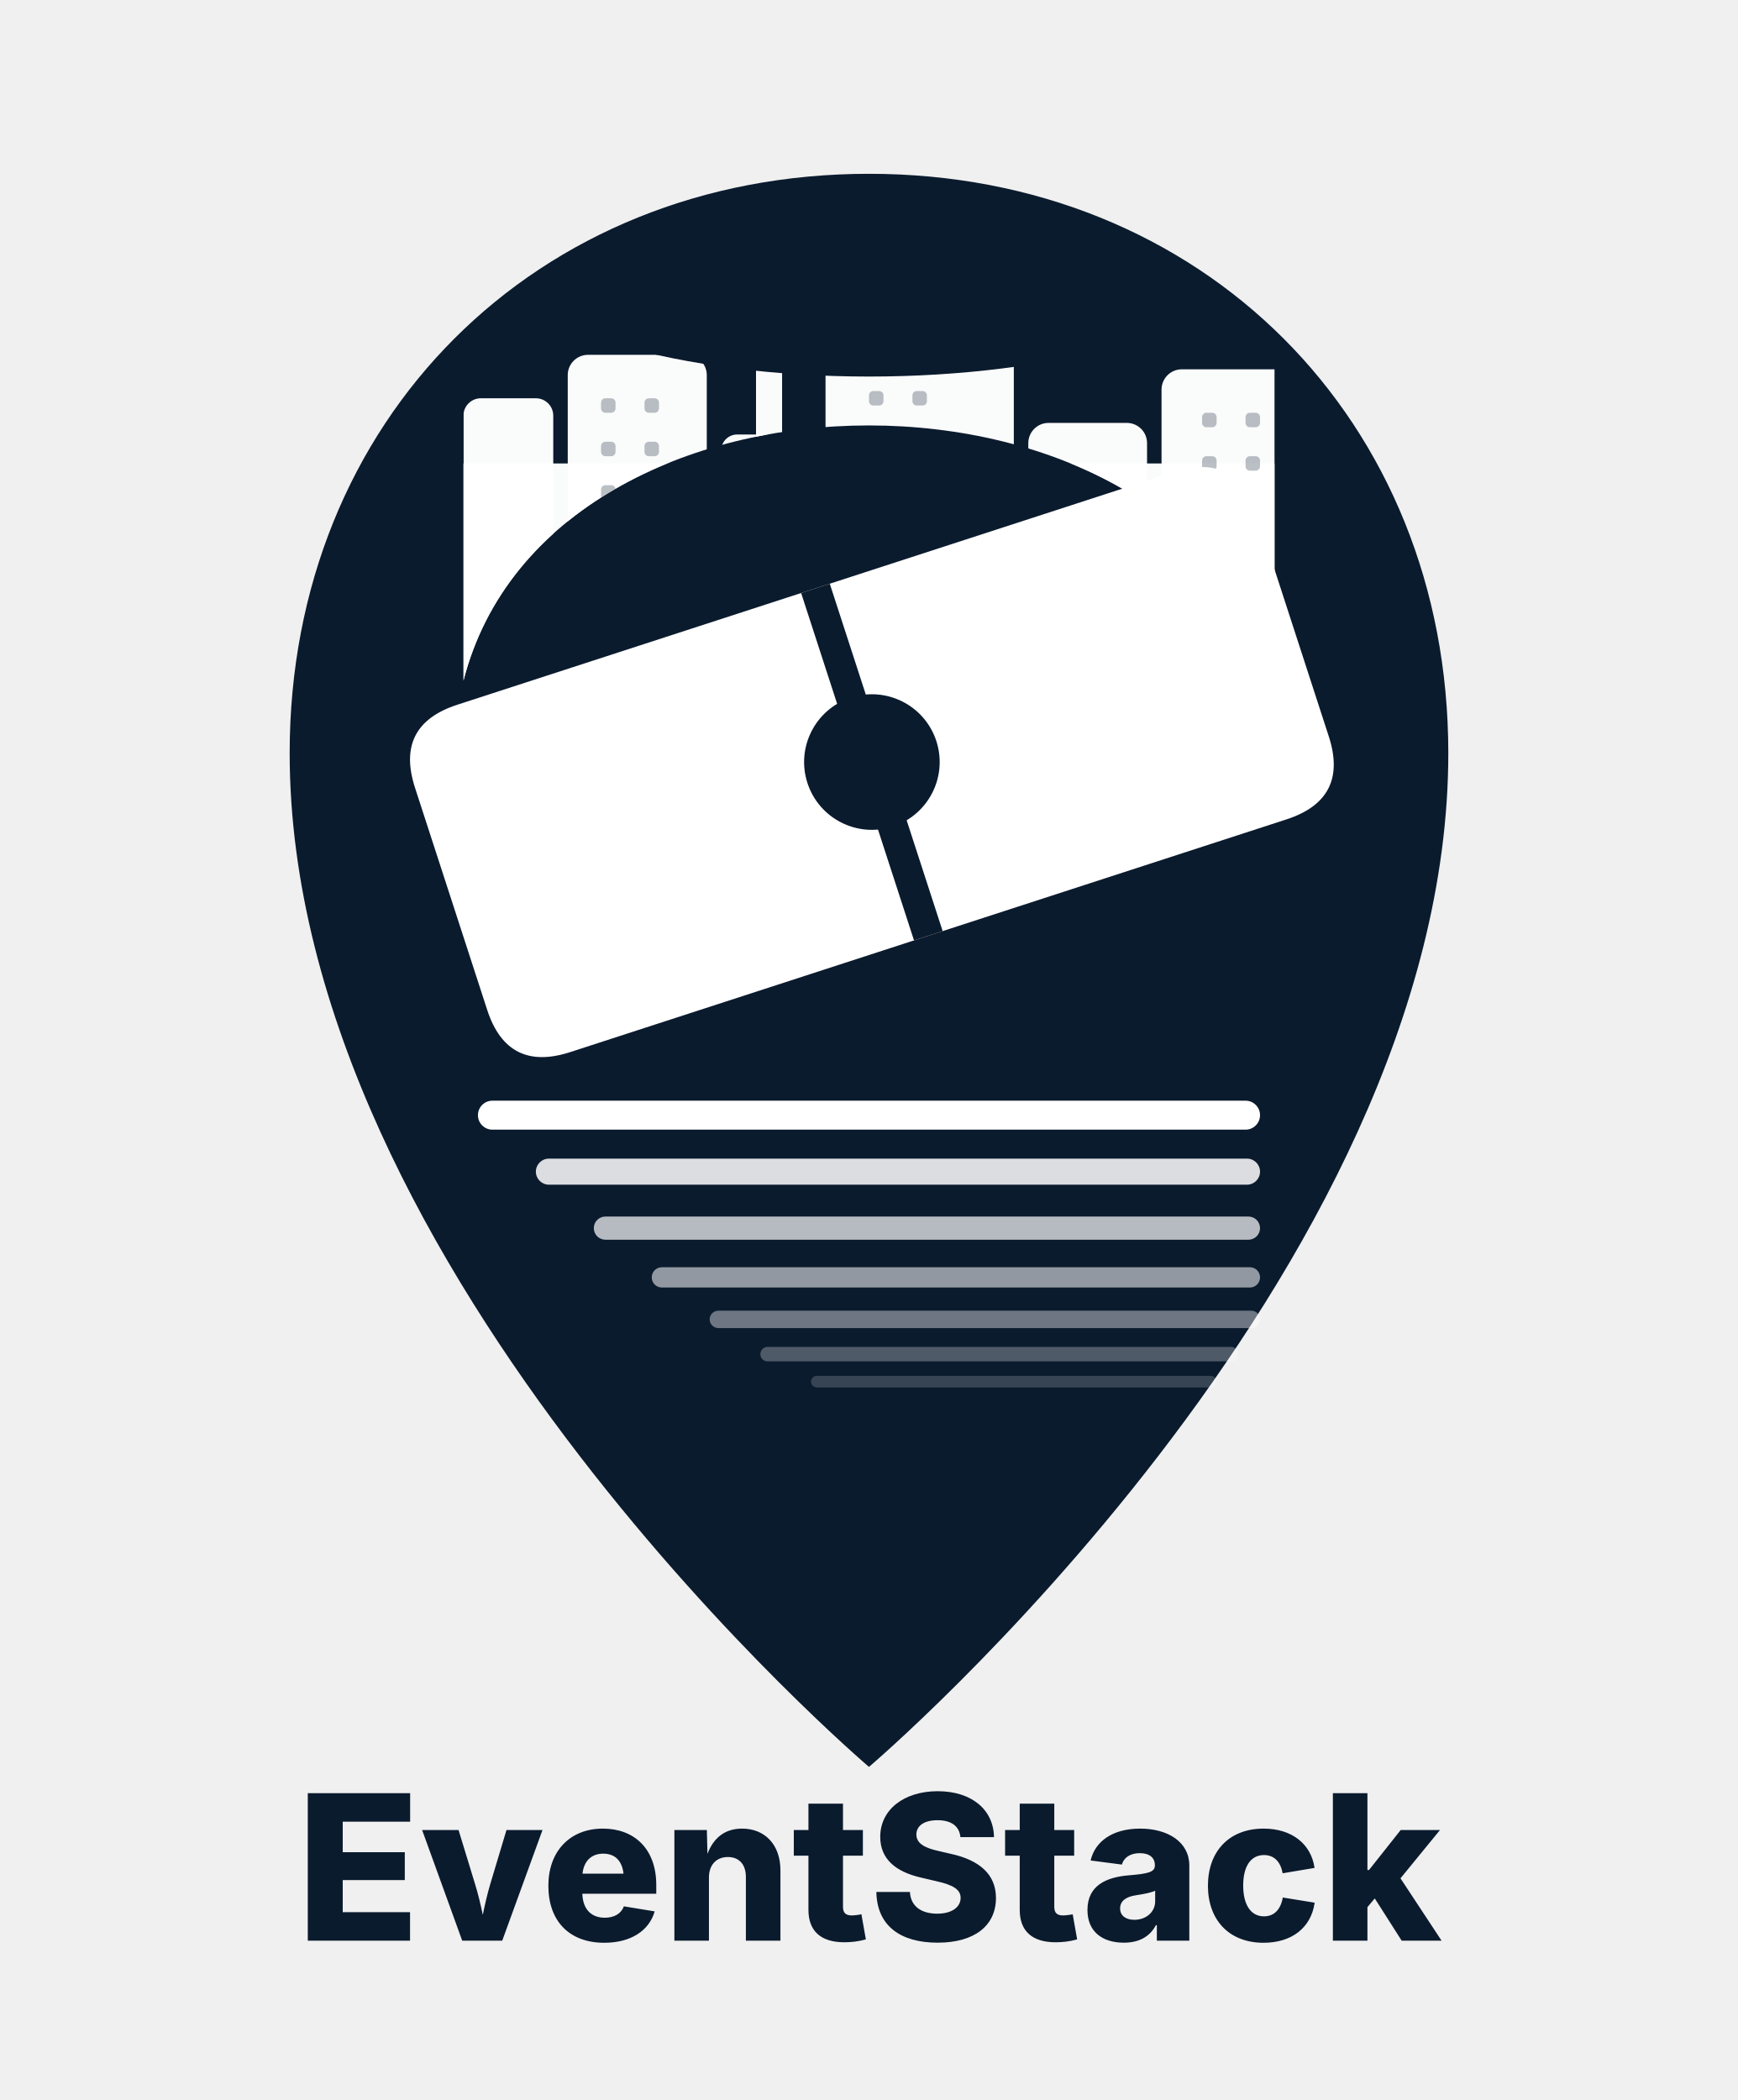
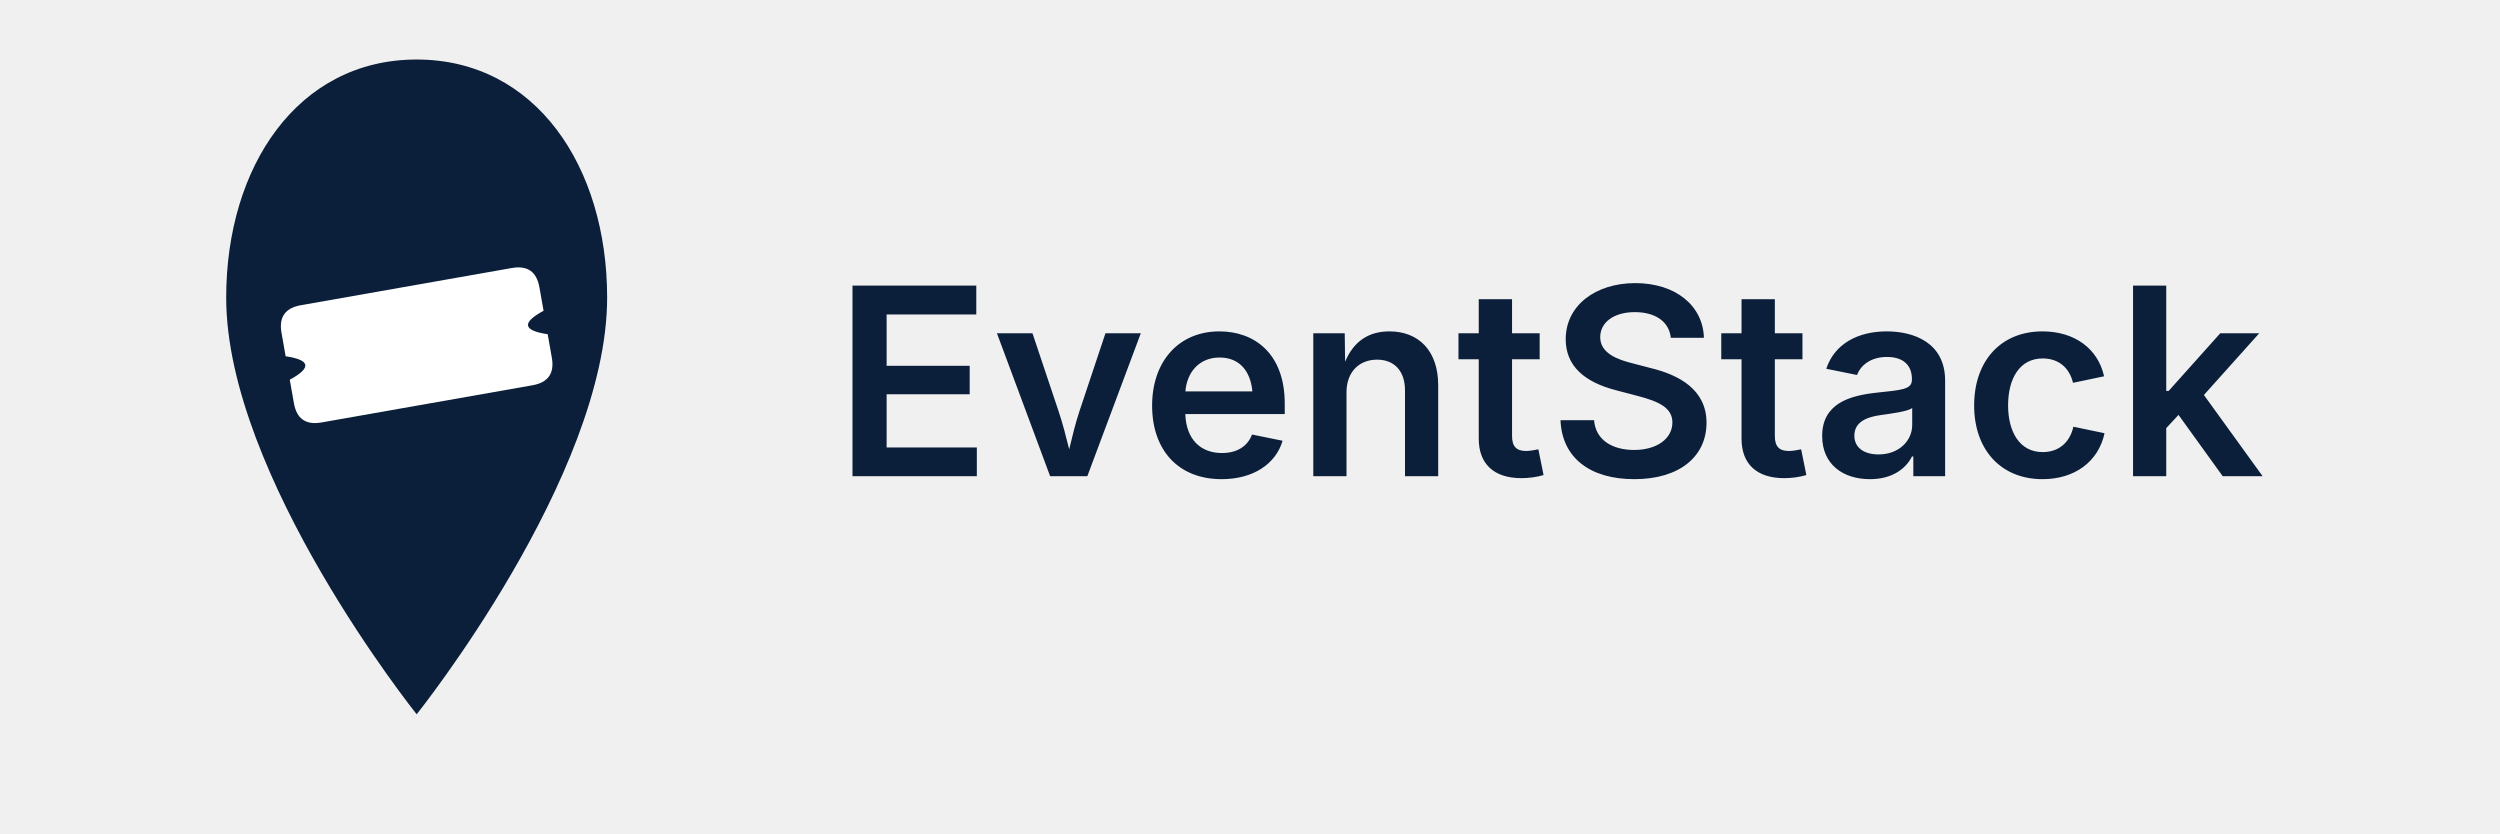
- <svg xmlns="http://www.w3.org/2000/svg" width="1200" height="1450" viewBox="0 0 1200 1450">
-   <defs>
-     <style>
-       .pin { fill:#0B1B2E; }
-       .white { fill:#FFFFFF; }
-       .navy { fill:#0B1B2E; }
-     </style>
-     <clipPath id="pinClip">
-       <path d="         M600 120         C830 120 1000 290 1000 520         C1000 880 600 1220 600 1220         C600 1220 200 880 200 520         C200 290 370 120 600 120         Z" />
-     </clipPath>
-     <clipPath id="skyBandClip">
-       <path d="         M320 470         C380 235 820 235 880 470         L880 170         C820 290 380 290 320 170         Z" />
-     </clipPath>
-     <g id="winDot">
-       <rect x="0" y="0" width="10" height="10" rx="3" />
-     </g>
-   </defs>
-   <path class="pin" d="     M600 120     C830 120 1000 290 1000 520     C1000 880 600 1220 600 1220     C600 1220 200 880 200 520     C200 290 370 120 600 120     Z" />
-   <g clip-path="url(#pinClip)">
-     <g clip-path="url(#skyBandClip)">
-       <rect class="white" x="280" y="320" width="640" height="260" rx="22" opacity="0.98" />
-       <g class="white" opacity="0.98">
-         <rect x="320" y="275" width="62" height="305" rx="12" />
-         <rect x="392" y="245" width="96" height="335" rx="14" />
-         <rect x="498" y="305" width="62" height="275" rx="12" />
-         <rect x="570" y="225" width="130" height="355" rx="16" />
-         <rect x="710" y="292" width="82" height="288" rx="14" />
-         <rect x="802" y="255" width="102" height="325" rx="14" />
-       </g>
-       <rect class="white" x="522" y="210" width="18" height="370" rx="9" opacity="0.98" />
-       <rect class="white" x="498" y="300" width="66" height="22" rx="11" opacity="0.98" />
-       <rect class="white" x="529" y="175" width="4" height="55" rx="2" opacity="0.98" />
-       <circle class="white" cx="531" cy="170" r="7" opacity="0.98" />
-       <g class="navy" opacity="0.28">
-         <use href="#winDot" x="415" y="275" />
-         <use href="#winDot" x="445" y="275" />
-         <use href="#winDot" x="415" y="305" />
-         <use href="#winDot" x="445" y="305" />
-         <use href="#winDot" x="415" y="335" />
-         <use href="#winDot" x="445" y="335" />
-         <use href="#winDot" x="600" y="270" />
-         <use href="#winDot" x="630" y="270" />
-         <use href="#winDot" x="600" y="300" />
-         <use href="#winDot" x="630" y="300" />
-         <use href="#winDot" x="600" y="330" />
-         <use href="#winDot" x="630" y="330" />
-         <use href="#winDot" x="830" y="285" />
-         <use href="#winDot" x="860" y="285" />
-         <use href="#winDot" x="830" y="315" />
-         <use href="#winDot" x="860" y="315" />
-       </g>
-     </g>
-   </g>
-   <g>
-     <rect class="white" x="330" y="760" width="540" height="20" rx="10" opacity="1" />
-     <rect class="white" x="370" y="800" width="500" height="18" rx="9" opacity="0.85" />
-     <rect class="white" x="410" y="840" width="460" height="16" rx="8" opacity="0.70" />
-     <rect class="white" x="450" y="875" width="420" height="14" rx="7" opacity="0.55" />
-     <rect class="white" x="490" y="905" width="380" height="12" rx="6" opacity="0.40" />
-     <rect class="white" x="525" y="930" width="330" height="10" rx="5" opacity="0.28" />
-     <rect class="white" x="560" y="950" width="280" height="8" rx="4" opacity="0.18" />
-   </g>
-   <g transform="translate(600 520) rotate(-18) scale(1.30) translate(-600 -520)">
-     <path class="white" opacity="0.55" d="       M420 440       H780       Q810 440 810 470       V570       Q810 600 780 600       H420       Q390 600 390 570       V470       Q390 440 420 440       Z" />
-     <path class="white" opacity="0.78" d="       M410 435       H790       Q822 435 822 467       V583       Q822 615 790 615       H410       Q378 615 378 583       V467       Q378 435 410 435       Z" />
-     <path class="white" d="       M400 428       H800       Q835 428 835 463       V587       Q835 622 800 622       H400       Q365 622 365 587       V463       Q365 428 400 428       Z" />
-     <circle cx="600" cy="525" r="36" fill="#0B1B2E" />
-     <rect x="592" y="428" width="16" height="194" fill="#0B1B2E" />
-   </g>
-   <text x="600" y="1340" font-family="Inter, Montserrat, system-ui, -apple-system, Segoe UI, sans-serif" font-size="140" font-weight="800" text-anchor="middle" fill="#0B1B2E">
+ <svg xmlns="http://www.w3.org/2000/svg" width="420" height="140" viewBox="0 0 420 140" fill="none">
+   <path d="M70 10            C50 10, 38 28, 38 50            C38 80, 70 120, 70 120            C70 120, 102 80, 102 50            C102 28, 90 10, 70 10Z" fill="#0B1F3A" />
+   <path d="M48 52            Q48 48 52 48            L88 48            Q92 48 92 52            L92 56            Q86 58 92 60            L92 64            Q92 68 88 68            L52 68            Q48 68 48 64            L48 60            Q54 58 48 56            Z" transform="rotate(-10 70 58)" fill="white" />
+   <text x="140" y="80" font-family="Inter, Arial, sans-serif" font-size="44" font-weight="600" fill="#0B1F3A">
    EventStack
  </text>
</svg>
